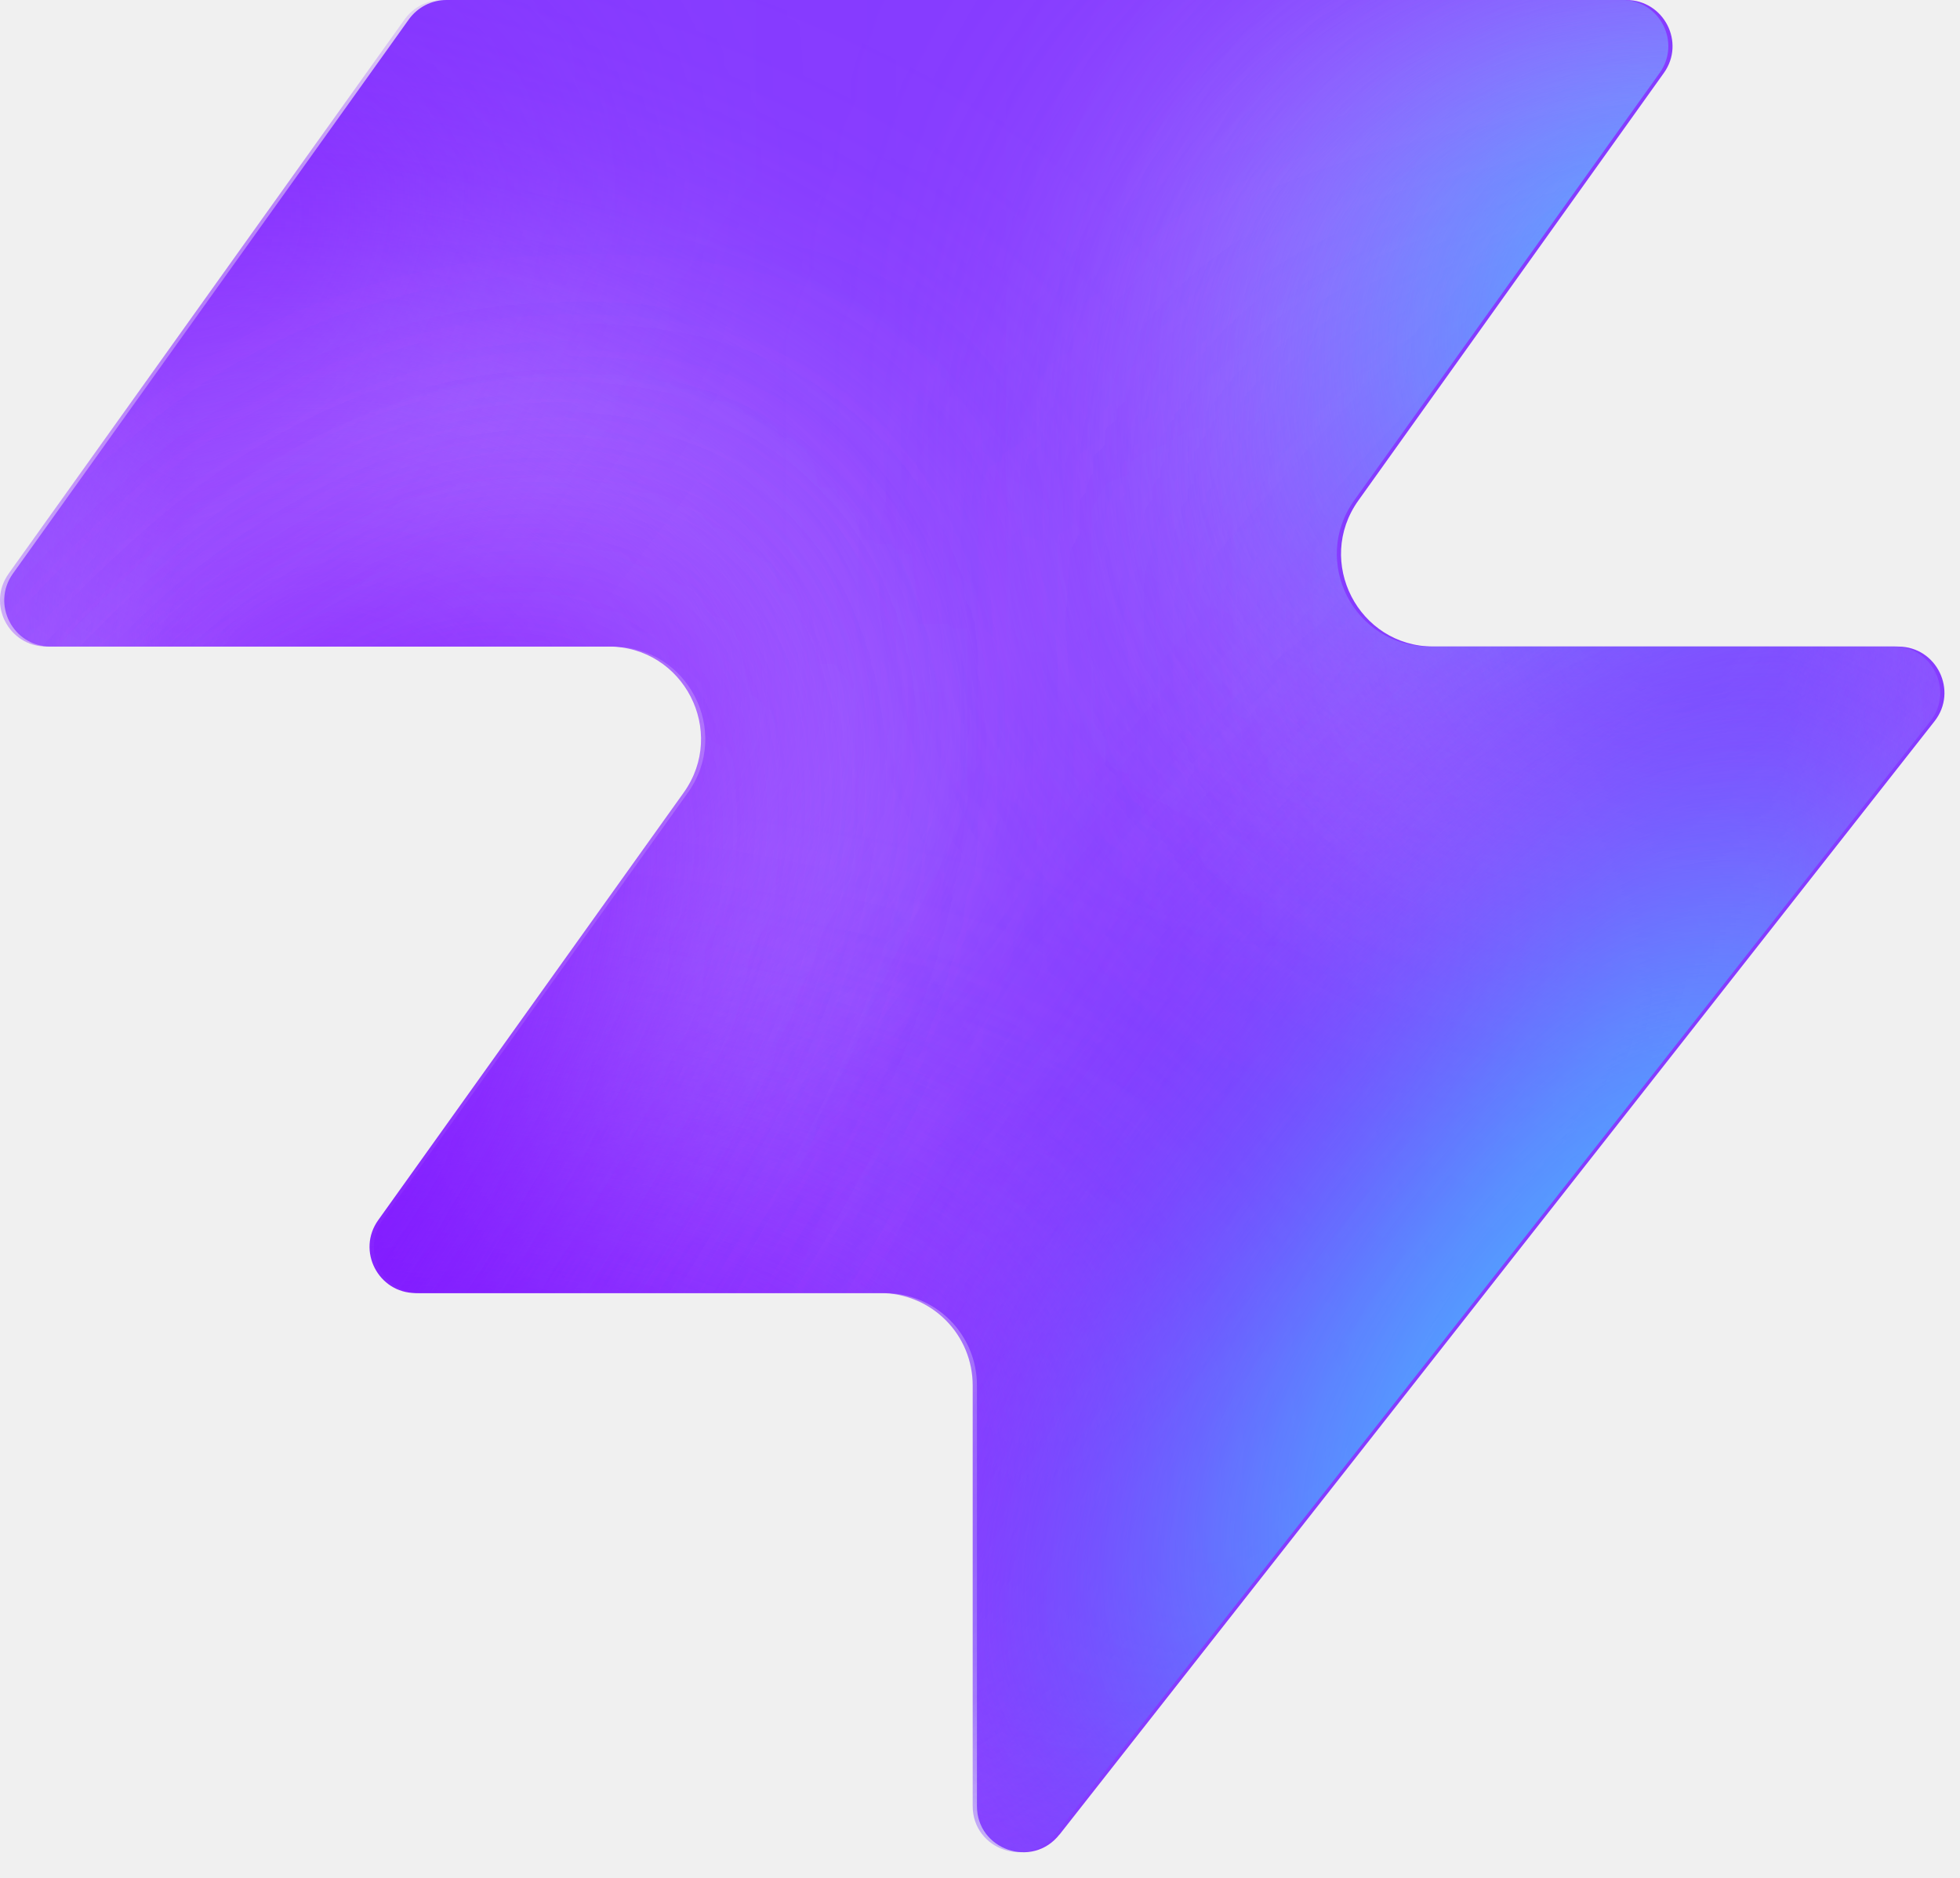
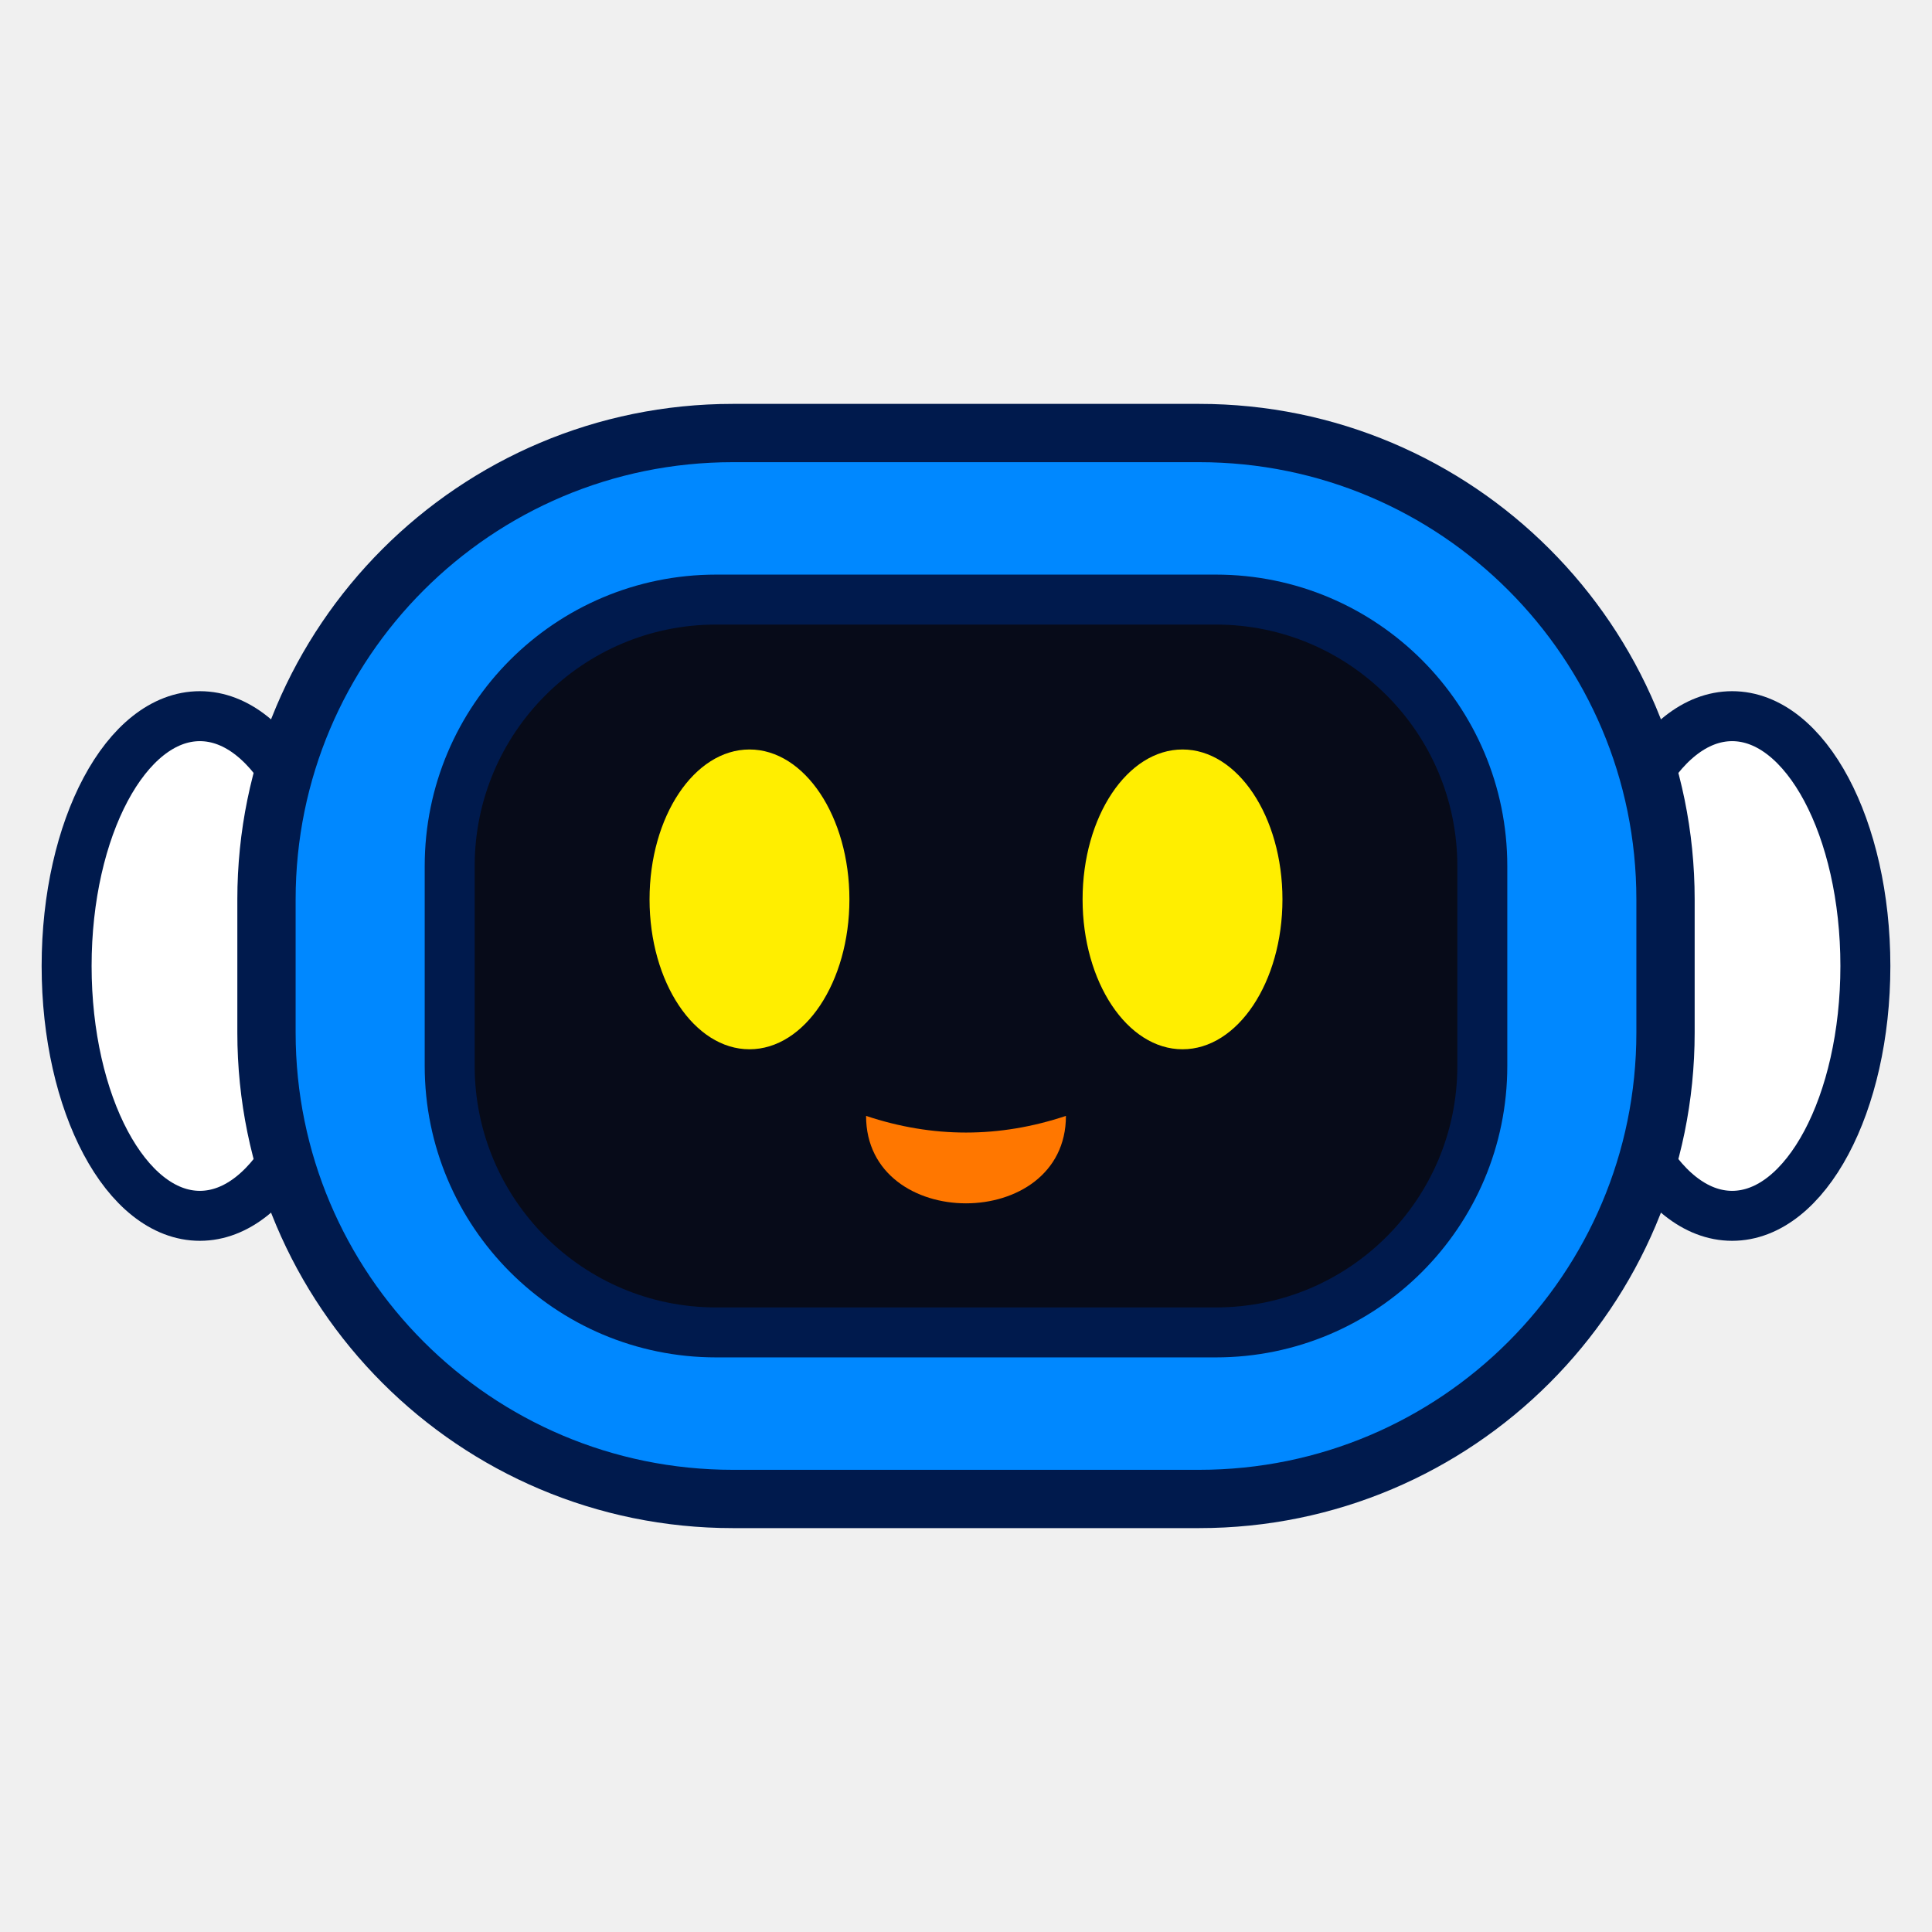
- <svg xmlns="http://www.w3.org/2000/svg" width="48" height="46" fill="none" viewBox="0 0 48 46">
-   <path fill="#863bff" d="M25.946 44.938c-.664.845-2.021.375-2.021-.698V33.937a2.26 2.26 0 0 0-2.262-2.262H10.287c-.92 0-1.456-1.04-.92-1.788l7.48-10.471c1.07-1.497 0-3.578-1.842-3.578H1.237c-.92 0-1.456-1.04-.92-1.788L10.013.474c.214-.297.556-.474.92-.474h28.894c.92 0 1.456 1.04.92 1.788l-7.48 10.471c-1.07 1.498 0 3.579 1.842 3.579h11.377c.943 0 1.473 1.088.89 1.83L25.947 44.94z" style="fill:#863bff;fill:color(display-p3 .525 .23 1);fill-opacity:1" />
-   <mask id="a" width="48" height="46" x="0" y="0" maskUnits="userSpaceOnUse" style="mask-type:alpha">
-     <path fill="#000" d="M25.842 44.938c-.664.844-2.021.375-2.021-.698V33.937a2.26 2.26 0 0 0-2.262-2.262H10.183c-.92 0-1.456-1.04-.92-1.788l7.48-10.471c1.07-1.498 0-3.579-1.842-3.579H1.133c-.92 0-1.456-1.04-.92-1.787L9.91.473c.214-.297.556-.474.92-.474h28.894c.92 0 1.456 1.04.92 1.788l-7.48 10.471c-1.07 1.498 0 3.578 1.842 3.578h11.377c.943 0 1.473 1.088.89 1.832L25.843 44.94z" style="fill:#000;fill-opacity:1" />
-   </mask>
-   <g mask="url(#a)">
-     <g filter="url(#b)">
-       <ellipse cx="5.508" cy="14.704" fill="#ede6ff" rx="5.508" ry="14.704" style="fill:#ede6ff;fill:color(display-p3 .927 .903 1);fill-opacity:1" transform="matrix(.00324 1 1 -.00324 -4.47 31.516)" />
+ <svg xmlns="http://www.w3.org/2000/svg" viewBox="22 22 116 116" role="img" aria-label="SlideKick">
+   <style>
+ .bob{animation:bob 1.6s ease-in-out infinite alternate}
+ @keyframes bob{from{transform:translateY(-2px)}to{transform:translateY(2px)}}
+ .look{animation:look 6s ease-in-out infinite}
+ @keyframes look{0%,35%,100%{transform:translateX(0)}42%,55%{transform:translateX(-4px)}62%,75%{transform:translateX(4px)}}
+ .blink{transform-box:fill-box;transform-origin:center;animation:blink 4s infinite}
+ @keyframes blink{0%,90%,96%,100%{transform:scaleY(1)}93%{transform:scaleY(.1)}}
+ .ring{animation:dash 2.4s linear infinite}.ring2{animation:dash2 3.2s linear infinite}
+ @keyframes dash{to{stroke-dashoffset:-180}}@keyframes dash2{to{stroke-dashoffset:100}}
+ @media (prefers-reduced-motion:reduce){*{animation:none!important}}
+ </style>
+   <g transform="translate(0 0)">
+     <ellipse cx="34" cy="80" rx="8" ry="15" fill="#fff" stroke="#001a4d" stroke-width="3" />
+     <ellipse cx="126" cy="80" rx="8" ry="15" fill="#fff" stroke="#001a4d" stroke-width="3" />
+     <rect x="38" y="48" width="84" height="64" rx="28" fill="#08f" stroke="#001a4d" stroke-width="3.5" />
+     <rect x="49" y="58" width="62" height="44" rx="16" fill="#070b19" stroke="#001a4d" stroke-width="3" />
+     <g class="look">
+       <g class="blink">
+         <ellipse cx="67" cy="76" rx="6" ry="9" fill="#fe0" />
+         <ellipse cx="93" cy="76" rx="6" ry="9" fill="#fe0" />
+       </g>
    </g>
-     <g filter="url(#c)">
-       <ellipse cx="10.399" cy="29.851" fill="#ede6ff" rx="10.399" ry="29.851" style="fill:#ede6ff;fill:color(display-p3 .927 .903 1);fill-opacity:1" transform="matrix(.00324 1 1 -.00324 -39.328 7.883)" />
-     </g>
-     <g filter="url(#d)">
-       <ellipse cx="5.508" cy="30.487" fill="#7e14ff" rx="5.508" ry="30.487" style="fill:#7e14ff;fill:color(display-p3 .492 .077 1);fill-opacity:1" transform="rotate(89.814 -25.913 -14.639)scale(1 -1)" />
-     </g>
-     <g filter="url(#e)">
-       <ellipse cx="5.508" cy="30.599" fill="#7e14ff" rx="5.508" ry="30.599" style="fill:#7e14ff;fill:color(display-p3 .492 .077 1);fill-opacity:1" transform="rotate(89.814 -32.644 -3.334)scale(1 -1)" />
-     </g>
-     <g filter="url(#f)">
-       <ellipse cx="5.508" cy="30.599" fill="#7e14ff" rx="5.508" ry="30.599" style="fill:#7e14ff;fill:color(display-p3 .492 .077 1);fill-opacity:1" transform="matrix(.00324 1 1 -.00324 -34.34 30.47)" />
-     </g>
-     <g filter="url(#g)">
-       <ellipse cx="14.072" cy="22.078" fill="#ede6ff" rx="14.072" ry="22.078" style="fill:#ede6ff;fill:color(display-p3 .927 .903 1);fill-opacity:1" transform="rotate(93.35 24.506 48.493)scale(-1 1)" />
-     </g>
-     <g filter="url(#h)">
-       <ellipse cx="3.47" cy="21.501" fill="#7e14ff" rx="3.47" ry="21.501" style="fill:#7e14ff;fill:color(display-p3 .492 .077 1);fill-opacity:1" transform="rotate(89.009 28.708 47.59)scale(-1 1)" />
-     </g>
-     <g filter="url(#i)">
-       <ellipse cx="3.47" cy="21.501" fill="#7e14ff" rx="3.47" ry="21.501" style="fill:#7e14ff;fill:color(display-p3 .492 .077 1);fill-opacity:1" transform="rotate(89.009 28.708 47.59)scale(-1 1)" />
-     </g>
-     <g filter="url(#j)">
-       <ellipse cx=".387" cy="8.972" fill="#7e14ff" rx="4.407" ry="29.108" style="fill:#7e14ff;fill:color(display-p3 .492 .077 1);fill-opacity:1" transform="rotate(39.51 .387 8.972)" />
-     </g>
-     <g filter="url(#k)">
-       <ellipse cx="47.523" cy="-6.092" fill="#7e14ff" rx="4.407" ry="29.108" style="fill:#7e14ff;fill:color(display-p3 .492 .077 1);fill-opacity:1" transform="rotate(37.892 47.523 -6.092)" />
-     </g>
-     <g filter="url(#l)">
-       <ellipse cx="41.412" cy="6.333" fill="#47bfff" rx="5.971" ry="9.665" style="fill:#47bfff;fill:color(display-p3 .28 .748 1);fill-opacity:1" transform="rotate(37.892 41.412 6.333)" />
-     </g>
-     <g filter="url(#m)">
-       <ellipse cx="-1.879" cy="38.332" fill="#7e14ff" rx="4.407" ry="29.108" style="fill:#7e14ff;fill:color(display-p3 .492 .077 1);fill-opacity:1" transform="rotate(37.892 -1.88 38.332)" />
-     </g>
-     <g filter="url(#n)">
-       <ellipse cx="-1.879" cy="38.332" fill="#7e14ff" rx="4.407" ry="29.108" style="fill:#7e14ff;fill:color(display-p3 .492 .077 1);fill-opacity:1" transform="rotate(37.892 -1.88 38.332)" />
-     </g>
-     <g filter="url(#o)">
-       <ellipse cx="35.651" cy="29.907" fill="#7e14ff" rx="4.407" ry="29.108" style="fill:#7e14ff;fill:color(display-p3 .492 .077 1);fill-opacity:1" transform="rotate(37.892 35.651 29.907)" />
-     </g>
-     <g filter="url(#p)">
-       <ellipse cx="38.418" cy="32.4" fill="#47bfff" rx="5.971" ry="15.297" style="fill:#47bfff;fill:color(display-p3 .28 .748 1);fill-opacity:1" transform="rotate(37.892 38.418 32.4)" />
-     </g>
+     <path class="mouth" d="M74 89Q80 91 86 89C86 96 74 96 74 89Z" fill="#f70" />
  </g>
-   <defs>
-     <filter id="b" width="60.045" height="41.654" x="-19.77" y="16.149" color-interpolation-filters="sRGB" filterUnits="userSpaceOnUse">
-       <feFlood flood-opacity="0" result="BackgroundImageFix" />
-       <feBlend in="SourceGraphic" in2="BackgroundImageFix" result="shape" />
-       <feGaussianBlur result="effect1_foregroundBlur_2002_17158" stdDeviation="7.659" />
-     </filter>
-     <filter id="c" width="90.34" height="51.437" x="-54.613" y="-7.533" color-interpolation-filters="sRGB" filterUnits="userSpaceOnUse">
-       <feFlood flood-opacity="0" result="BackgroundImageFix" />
-       <feBlend in="SourceGraphic" in2="BackgroundImageFix" result="shape" />
-       <feGaussianBlur result="effect1_foregroundBlur_2002_17158" stdDeviation="7.659" />
-     </filter>
-     <filter id="d" width="79.355" height="29.4" x="-49.64" y="2.03" color-interpolation-filters="sRGB" filterUnits="userSpaceOnUse">
-       <feFlood flood-opacity="0" result="BackgroundImageFix" />
-       <feBlend in="SourceGraphic" in2="BackgroundImageFix" result="shape" />
-       <feGaussianBlur result="effect1_foregroundBlur_2002_17158" stdDeviation="4.596" />
-     </filter>
-     <filter id="e" width="79.579" height="29.4" x="-45.045" y="20.029" color-interpolation-filters="sRGB" filterUnits="userSpaceOnUse">
-       <feFlood flood-opacity="0" result="BackgroundImageFix" />
-       <feBlend in="SourceGraphic" in2="BackgroundImageFix" result="shape" />
-       <feGaussianBlur result="effect1_foregroundBlur_2002_17158" stdDeviation="4.596" />
-     </filter>
-     <filter id="f" width="79.579" height="29.4" x="-43.513" y="21.178" color-interpolation-filters="sRGB" filterUnits="userSpaceOnUse">
-       <feFlood flood-opacity="0" result="BackgroundImageFix" />
-       <feBlend in="SourceGraphic" in2="BackgroundImageFix" result="shape" />
-       <feGaussianBlur result="effect1_foregroundBlur_2002_17158" stdDeviation="4.596" />
-     </filter>
-     <filter id="g" width="74.749" height="58.852" x="15.756" y="-17.901" color-interpolation-filters="sRGB" filterUnits="userSpaceOnUse">
-       <feFlood flood-opacity="0" result="BackgroundImageFix" />
-       <feBlend in="SourceGraphic" in2="BackgroundImageFix" result="shape" />
-       <feGaussianBlur result="effect1_foregroundBlur_2002_17158" stdDeviation="7.659" />
-     </filter>
-     <filter id="h" width="61.377" height="25.362" x="23.548" y="2.284" color-interpolation-filters="sRGB" filterUnits="userSpaceOnUse">
-       <feFlood flood-opacity="0" result="BackgroundImageFix" />
-       <feBlend in="SourceGraphic" in2="BackgroundImageFix" result="shape" />
-       <feGaussianBlur result="effect1_foregroundBlur_2002_17158" stdDeviation="4.596" />
-     </filter>
-     <filter id="i" width="61.377" height="25.362" x="23.548" y="2.284" color-interpolation-filters="sRGB" filterUnits="userSpaceOnUse">
-       <feFlood flood-opacity="0" result="BackgroundImageFix" />
-       <feBlend in="SourceGraphic" in2="BackgroundImageFix" result="shape" />
-       <feGaussianBlur result="effect1_foregroundBlur_2002_17158" stdDeviation="4.596" />
-     </filter>
-     <filter id="j" width="56.045" height="63.649" x="-27.636" y="-22.853" color-interpolation-filters="sRGB" filterUnits="userSpaceOnUse">
-       <feFlood flood-opacity="0" result="BackgroundImageFix" />
-       <feBlend in="SourceGraphic" in2="BackgroundImageFix" result="shape" />
-       <feGaussianBlur result="effect1_foregroundBlur_2002_17158" stdDeviation="4.596" />
-     </filter>
-     <filter id="k" width="54.814" height="64.646" x="20.116" y="-38.415" color-interpolation-filters="sRGB" filterUnits="userSpaceOnUse">
-       <feFlood flood-opacity="0" result="BackgroundImageFix" />
-       <feBlend in="SourceGraphic" in2="BackgroundImageFix" result="shape" />
-       <feGaussianBlur result="effect1_foregroundBlur_2002_17158" stdDeviation="4.596" />
-     </filter>
-     <filter id="l" width="33.541" height="35.313" x="24.641" y="-11.323" color-interpolation-filters="sRGB" filterUnits="userSpaceOnUse">
-       <feFlood flood-opacity="0" result="BackgroundImageFix" />
-       <feBlend in="SourceGraphic" in2="BackgroundImageFix" result="shape" />
-       <feGaussianBlur result="effect1_foregroundBlur_2002_17158" stdDeviation="4.596" />
-     </filter>
-     <filter id="m" width="54.814" height="64.646" x="-29.286" y="6.009" color-interpolation-filters="sRGB" filterUnits="userSpaceOnUse">
-       <feFlood flood-opacity="0" result="BackgroundImageFix" />
-       <feBlend in="SourceGraphic" in2="BackgroundImageFix" result="shape" />
-       <feGaussianBlur result="effect1_foregroundBlur_2002_17158" stdDeviation="4.596" />
-     </filter>
-     <filter id="n" width="54.814" height="64.646" x="-29.286" y="6.009" color-interpolation-filters="sRGB" filterUnits="userSpaceOnUse">
-       <feFlood flood-opacity="0" result="BackgroundImageFix" />
-       <feBlend in="SourceGraphic" in2="BackgroundImageFix" result="shape" />
-       <feGaussianBlur result="effect1_foregroundBlur_2002_17158" stdDeviation="4.596" />
-     </filter>
-     <filter id="o" width="54.814" height="64.646" x="8.244" y="-2.416" color-interpolation-filters="sRGB" filterUnits="userSpaceOnUse">
-       <feFlood flood-opacity="0" result="BackgroundImageFix" />
-       <feBlend in="SourceGraphic" in2="BackgroundImageFix" result="shape" />
-       <feGaussianBlur result="effect1_foregroundBlur_2002_17158" stdDeviation="4.596" />
-     </filter>
-     <filter id="p" width="39.409" height="43.623" x="18.713" y="10.588" color-interpolation-filters="sRGB" filterUnits="userSpaceOnUse">
-       <feFlood flood-opacity="0" result="BackgroundImageFix" />
-       <feBlend in="SourceGraphic" in2="BackgroundImageFix" result="shape" />
-       <feGaussianBlur result="effect1_foregroundBlur_2002_17158" stdDeviation="4.596" />
-     </filter>
-   </defs>
</svg>
